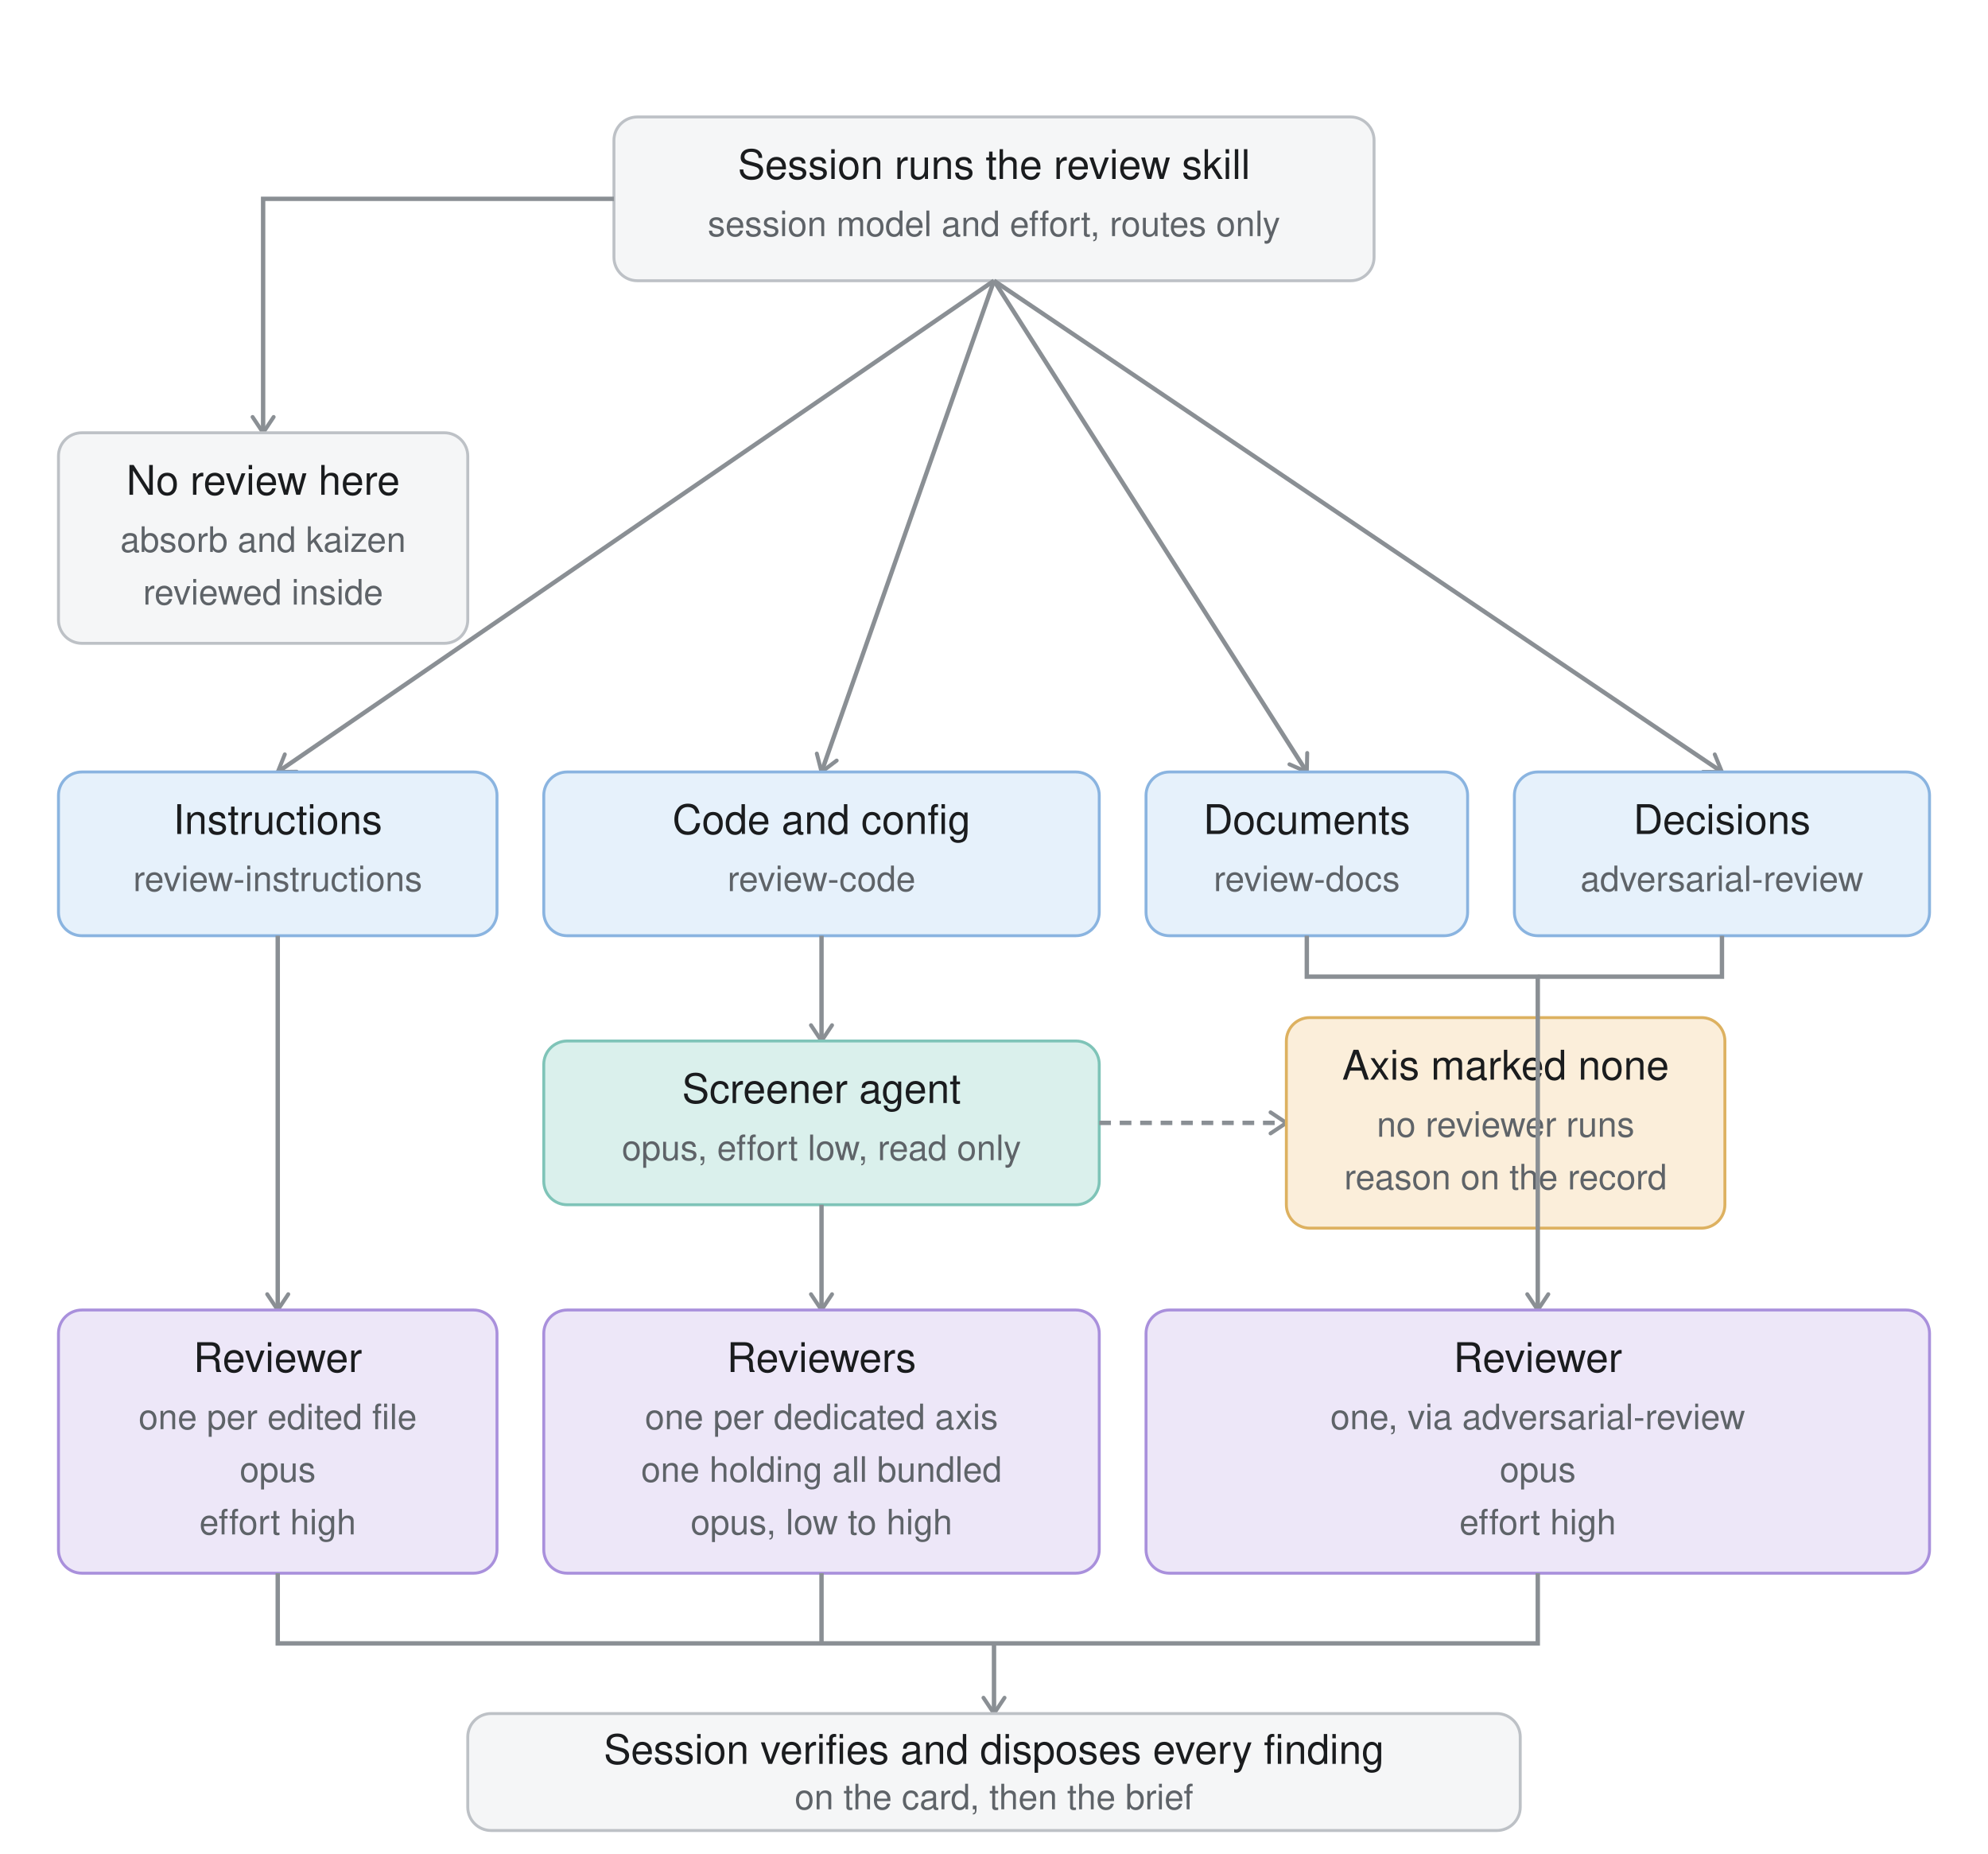
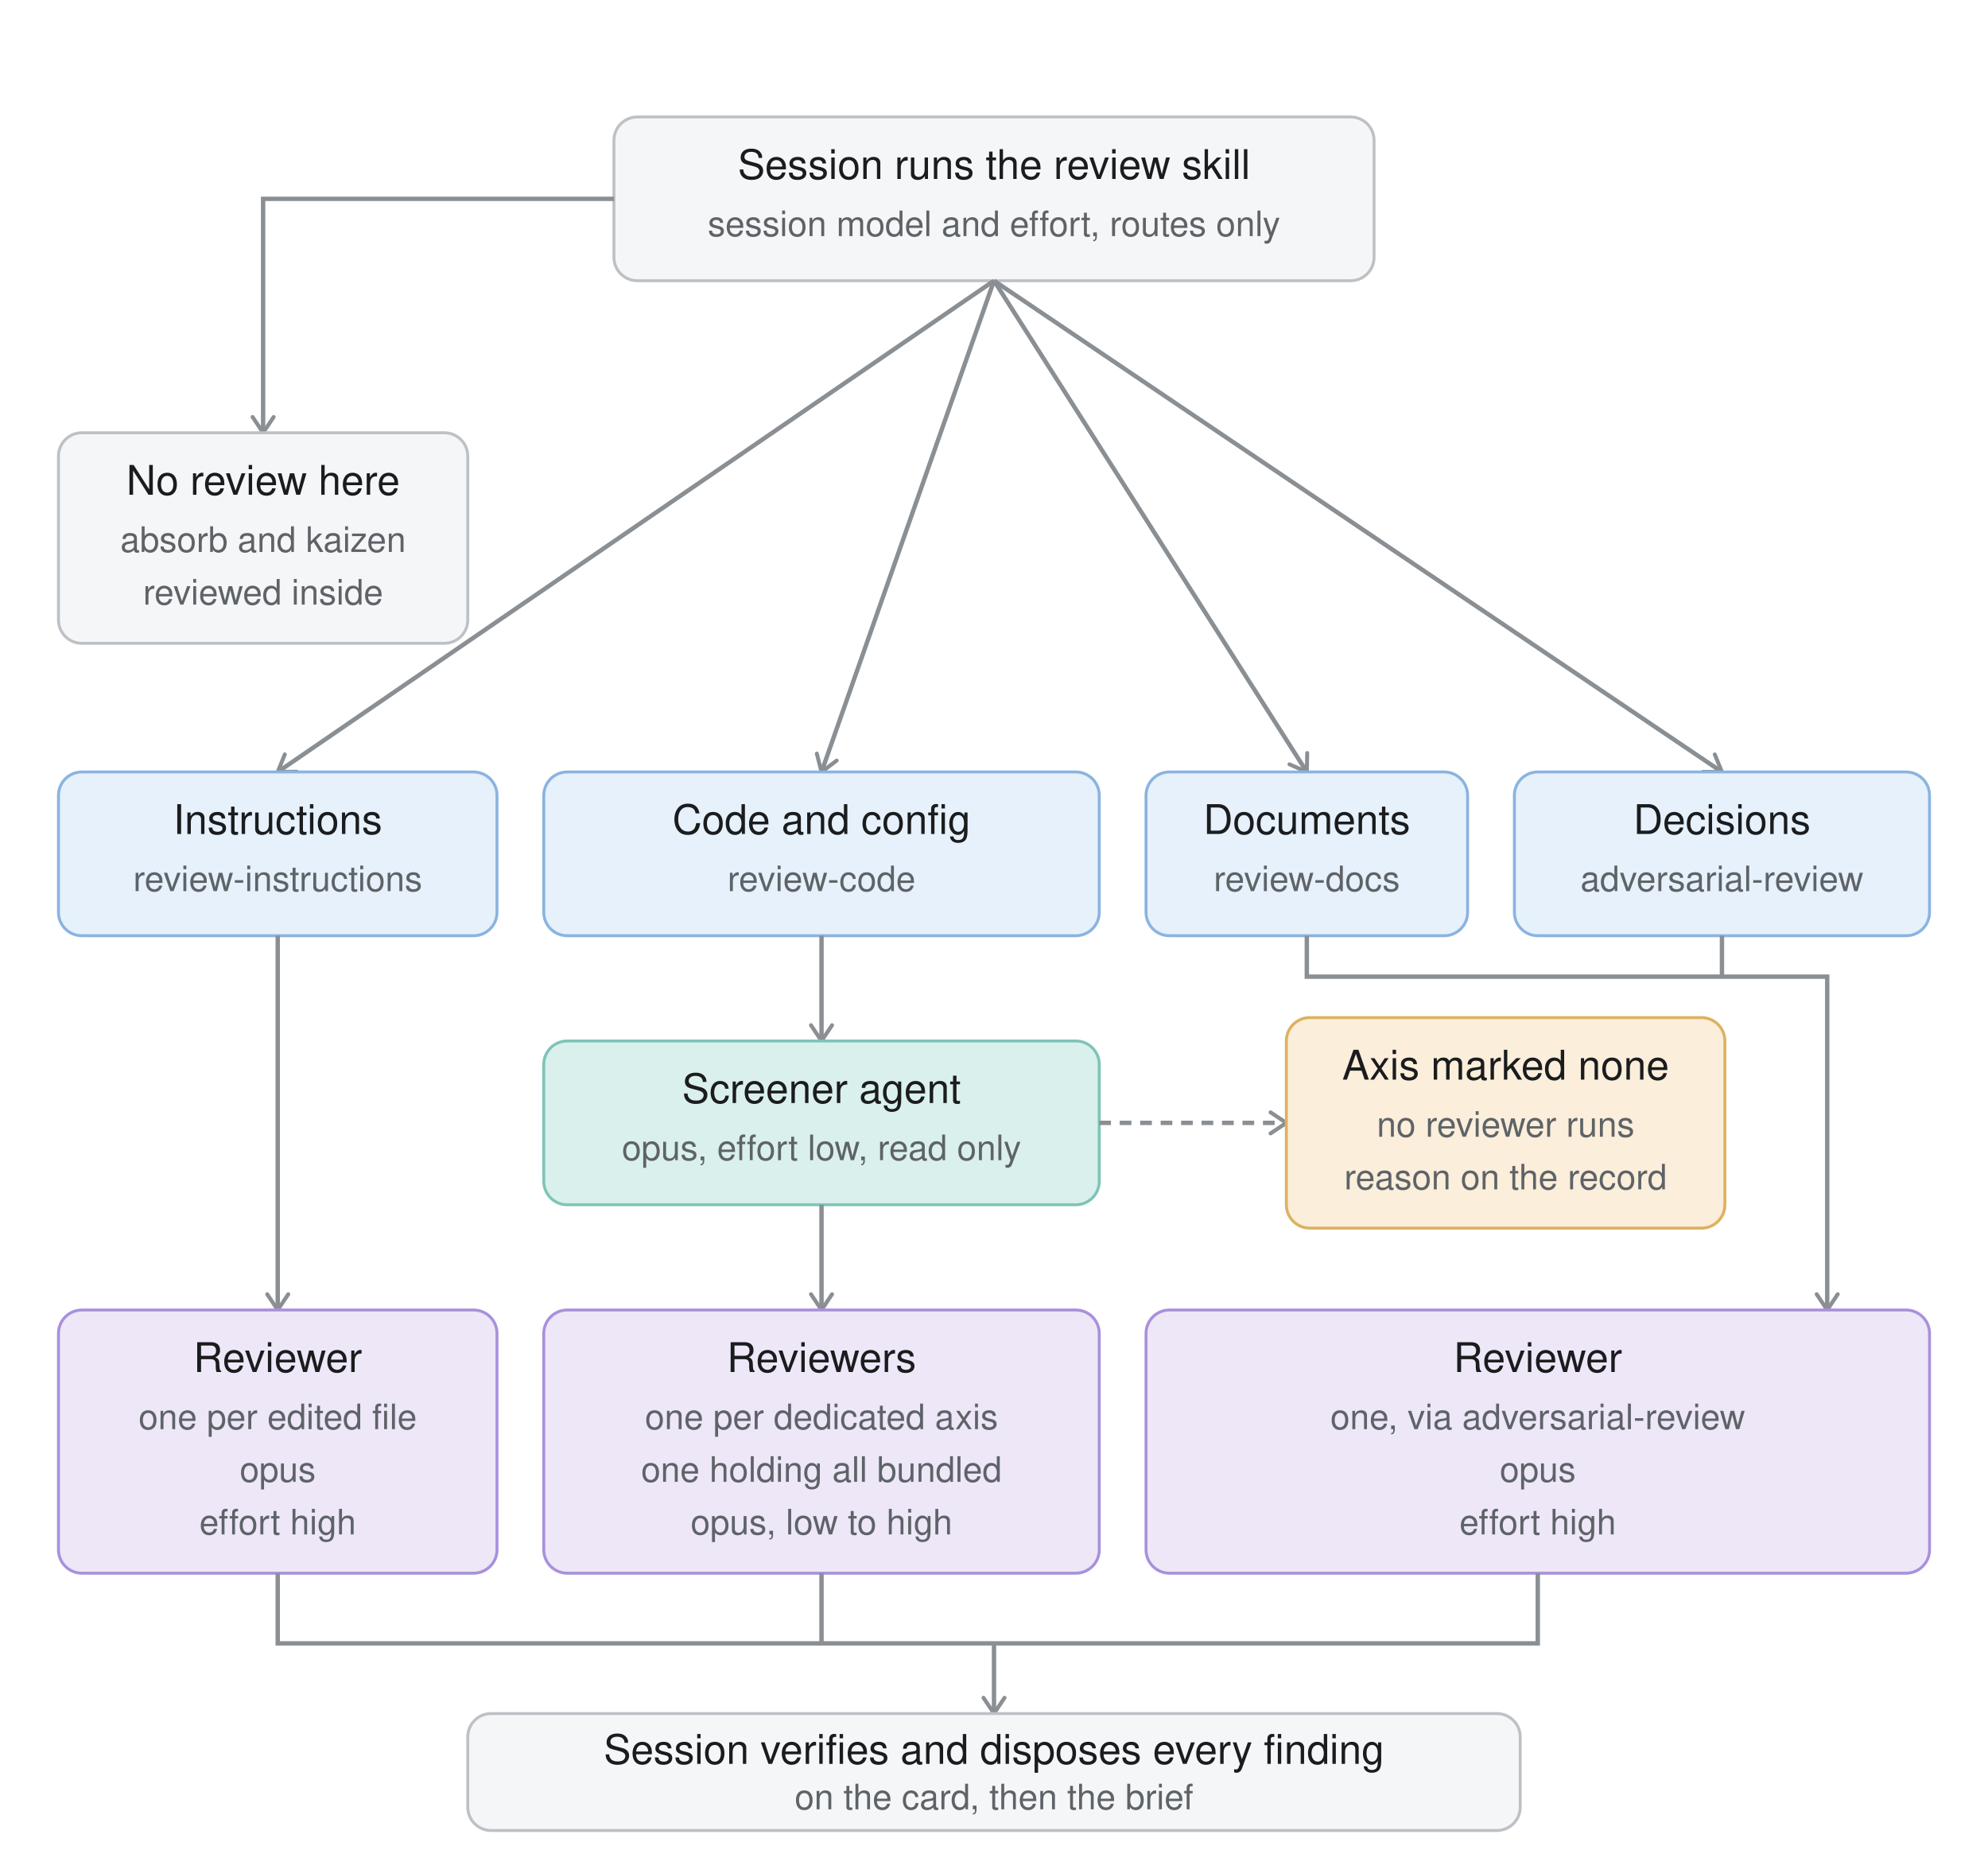
<svg xmlns="http://www.w3.org/2000/svg" width="680" height="634" viewBox="0 0 680 634" role="img" font-family="-apple-system, BlinkMacSystemFont, 'Segoe UI', Helvetica, Arial, sans-serif">
  <style>
  .box { fill: #F5F6F7; stroke: #BDC1C6; stroke-width: 1; }
  .teal { fill: #DAF0EC; stroke: #7FC4B8; stroke-width: 1; }
  .amber { fill: #FBEEDA; stroke: #DDB160; stroke-width: 1; }
  .blue { fill: #E6F1FB; stroke: #8AB4E0; stroke-width: 1; }
  .purple { fill: #EDE7F8; stroke: #A990DC; stroke-width: 1; }
  .th { font-size: 14px; font-weight: 500; fill: #1A1C1E; }
  .ts { font-size: 12px; font-weight: 400; fill: #5E6368; }
  .arr { stroke: #8A8F94; stroke-width: 1.5; fill: none; }
</style>
  <defs>
    <marker id="arrow" viewBox="0 0 10 10" refX="8" refY="5" markerWidth="6" markerHeight="6" orient="auto-start-reverse">
      <path d="M2 1L8 5L2 9" fill="none" stroke="#8A8F94" stroke-width="1.5" stroke-linecap="round" stroke-linejoin="round" />
    </marker>
  </defs>
  <rect class="box" x="210" y="40" width="260" height="56" rx="8" />
  <text class="th" x="340" y="58" text-anchor="middle" dominant-baseline="central">Session runs the review skill</text>
  <text class="ts" x="340" y="78" text-anchor="middle" dominant-baseline="central">session model and effort, routes only</text>
  <path class="arr" d="M210 68 L90 68 L90 148" marker-end="url(#arrow)" />
  <rect class="box" x="20" y="148" width="140" height="72" rx="8" />
  <text class="th" x="90" y="166" text-anchor="middle" dominant-baseline="central">No review here</text>
  <text class="ts" x="90" y="186" text-anchor="middle" dominant-baseline="central">absorb and kaizen</text>
  <text class="ts" x="90" y="204" text-anchor="middle" dominant-baseline="central">reviewed inside</text>
  <line class="arr" x1="340" y1="96" x2="95" y2="264" marker-end="url(#arrow)" />
  <line class="arr" x1="340" y1="96" x2="281" y2="264" marker-end="url(#arrow)" />
  <line class="arr" x1="340" y1="96" x2="447" y2="264" marker-end="url(#arrow)" />
  <line class="arr" x1="340" y1="96" x2="589" y2="264" marker-end="url(#arrow)" />
  <rect class="blue" x="20" y="264" width="150" height="56" rx="8" />
  <text class="th" x="95" y="282" text-anchor="middle" dominant-baseline="central">Instructions</text>
  <text class="ts" x="95" y="302" text-anchor="middle" dominant-baseline="central">review-instructions</text>
  <rect class="blue" x="186" y="264" width="190" height="56" rx="8" />
  <text class="th" x="281" y="282" text-anchor="middle" dominant-baseline="central">Code and config</text>
  <text class="ts" x="281" y="302" text-anchor="middle" dominant-baseline="central">review-code</text>
  <rect class="blue" x="392" y="264" width="110" height="56" rx="8" />
  <text class="th" x="447" y="282" text-anchor="middle" dominant-baseline="central">Documents</text>
  <text class="ts" x="447" y="302" text-anchor="middle" dominant-baseline="central">review-docs</text>
  <rect class="blue" x="518" y="264" width="142" height="56" rx="8" />
  <text class="th" x="589" y="282" text-anchor="middle" dominant-baseline="central">Decisions</text>
  <text class="ts" x="589" y="302" text-anchor="middle" dominant-baseline="central">adversarial-review</text>
  <line class="arr" x1="281" y1="320" x2="281" y2="356" marker-end="url(#arrow)" />
  <rect class="teal" x="186" y="356" width="190" height="56" rx="8" />
  <text class="th" x="281" y="374" text-anchor="middle" dominant-baseline="central">Screener agent</text>
  <text class="ts" x="281" y="394" text-anchor="middle" dominant-baseline="central">opus, effort low, read only</text>
  <line class="arr" x1="376" y1="384" x2="440" y2="384" stroke-dasharray="4 3" marker-end="url(#arrow)" />
  <rect class="amber" x="440" y="348" width="150" height="72" rx="8" />
  <text class="th" x="515" y="366" text-anchor="middle" dominant-baseline="central">Axis marked none</text>
  <text class="ts" x="515" y="386" text-anchor="middle" dominant-baseline="central">no reviewer runs</text>
  <text class="ts" x="515" y="404" text-anchor="middle" dominant-baseline="central">reason on the record</text>
  <line class="arr" x1="95" y1="320" x2="95" y2="448" marker-end="url(#arrow)" />
  <line class="arr" x1="281" y1="412" x2="281" y2="448" marker-end="url(#arrow)" />
-   <path class="arr" d="M447 320 L447 334 L526 334 L526 448" marker-end="url(#arrow)" />
-   <path class="arr" d="M589 320 L589 334 L526 334" />
+   <path class="arr" d="M447 320 L447 334 L625 334 L625 448" marker-end="url(#arrow)" />
+   <path class="arr" d="M589 320 L589 334" />
  <rect class="purple" x="20" y="448" width="150" height="90" rx="8" />
  <text class="th" x="95" y="466" text-anchor="middle" dominant-baseline="central">Reviewer</text>
  <text class="ts" x="95" y="486" text-anchor="middle" dominant-baseline="central">one per edited file</text>
  <text class="ts" x="95" y="504" text-anchor="middle" dominant-baseline="central">opus</text>
  <text class="ts" x="95" y="522" text-anchor="middle" dominant-baseline="central">effort high</text>
  <rect class="purple" x="186" y="448" width="190" height="90" rx="8" />
  <text class="th" x="281" y="466" text-anchor="middle" dominant-baseline="central">Reviewers</text>
  <text class="ts" x="281" y="486" text-anchor="middle" dominant-baseline="central">one per dedicated axis</text>
  <text class="ts" x="281" y="504" text-anchor="middle" dominant-baseline="central">one holding all bundled</text>
  <text class="ts" x="281" y="522" text-anchor="middle" dominant-baseline="central">opus, low to high</text>
  <rect class="purple" x="392" y="448" width="268" height="90" rx="8" />
  <text class="th" x="526" y="466" text-anchor="middle" dominant-baseline="central">Reviewer</text>
  <text class="ts" x="526" y="486" text-anchor="middle" dominant-baseline="central">one, via adversarial-review</text>
  <text class="ts" x="526" y="504" text-anchor="middle" dominant-baseline="central">opus</text>
  <text class="ts" x="526" y="522" text-anchor="middle" dominant-baseline="central">effort high</text>
  <path class="arr" d="M95 538 L95 562 L340 562" />
  <path class="arr" d="M281 538 L281 562" />
  <path class="arr" d="M526 538 L526 562 L340 562" />
  <line class="arr" x1="340" y1="562" x2="340" y2="586" marker-end="url(#arrow)" />
  <rect class="box" x="160" y="586" width="360" height="40" rx="8" />
  <text class="th" x="340" y="600" text-anchor="middle" dominant-baseline="central">Session verifies and disposes every finding</text>
  <text class="ts" x="340" y="616" text-anchor="middle" dominant-baseline="central">on the card, then the brief</text>
</svg>
